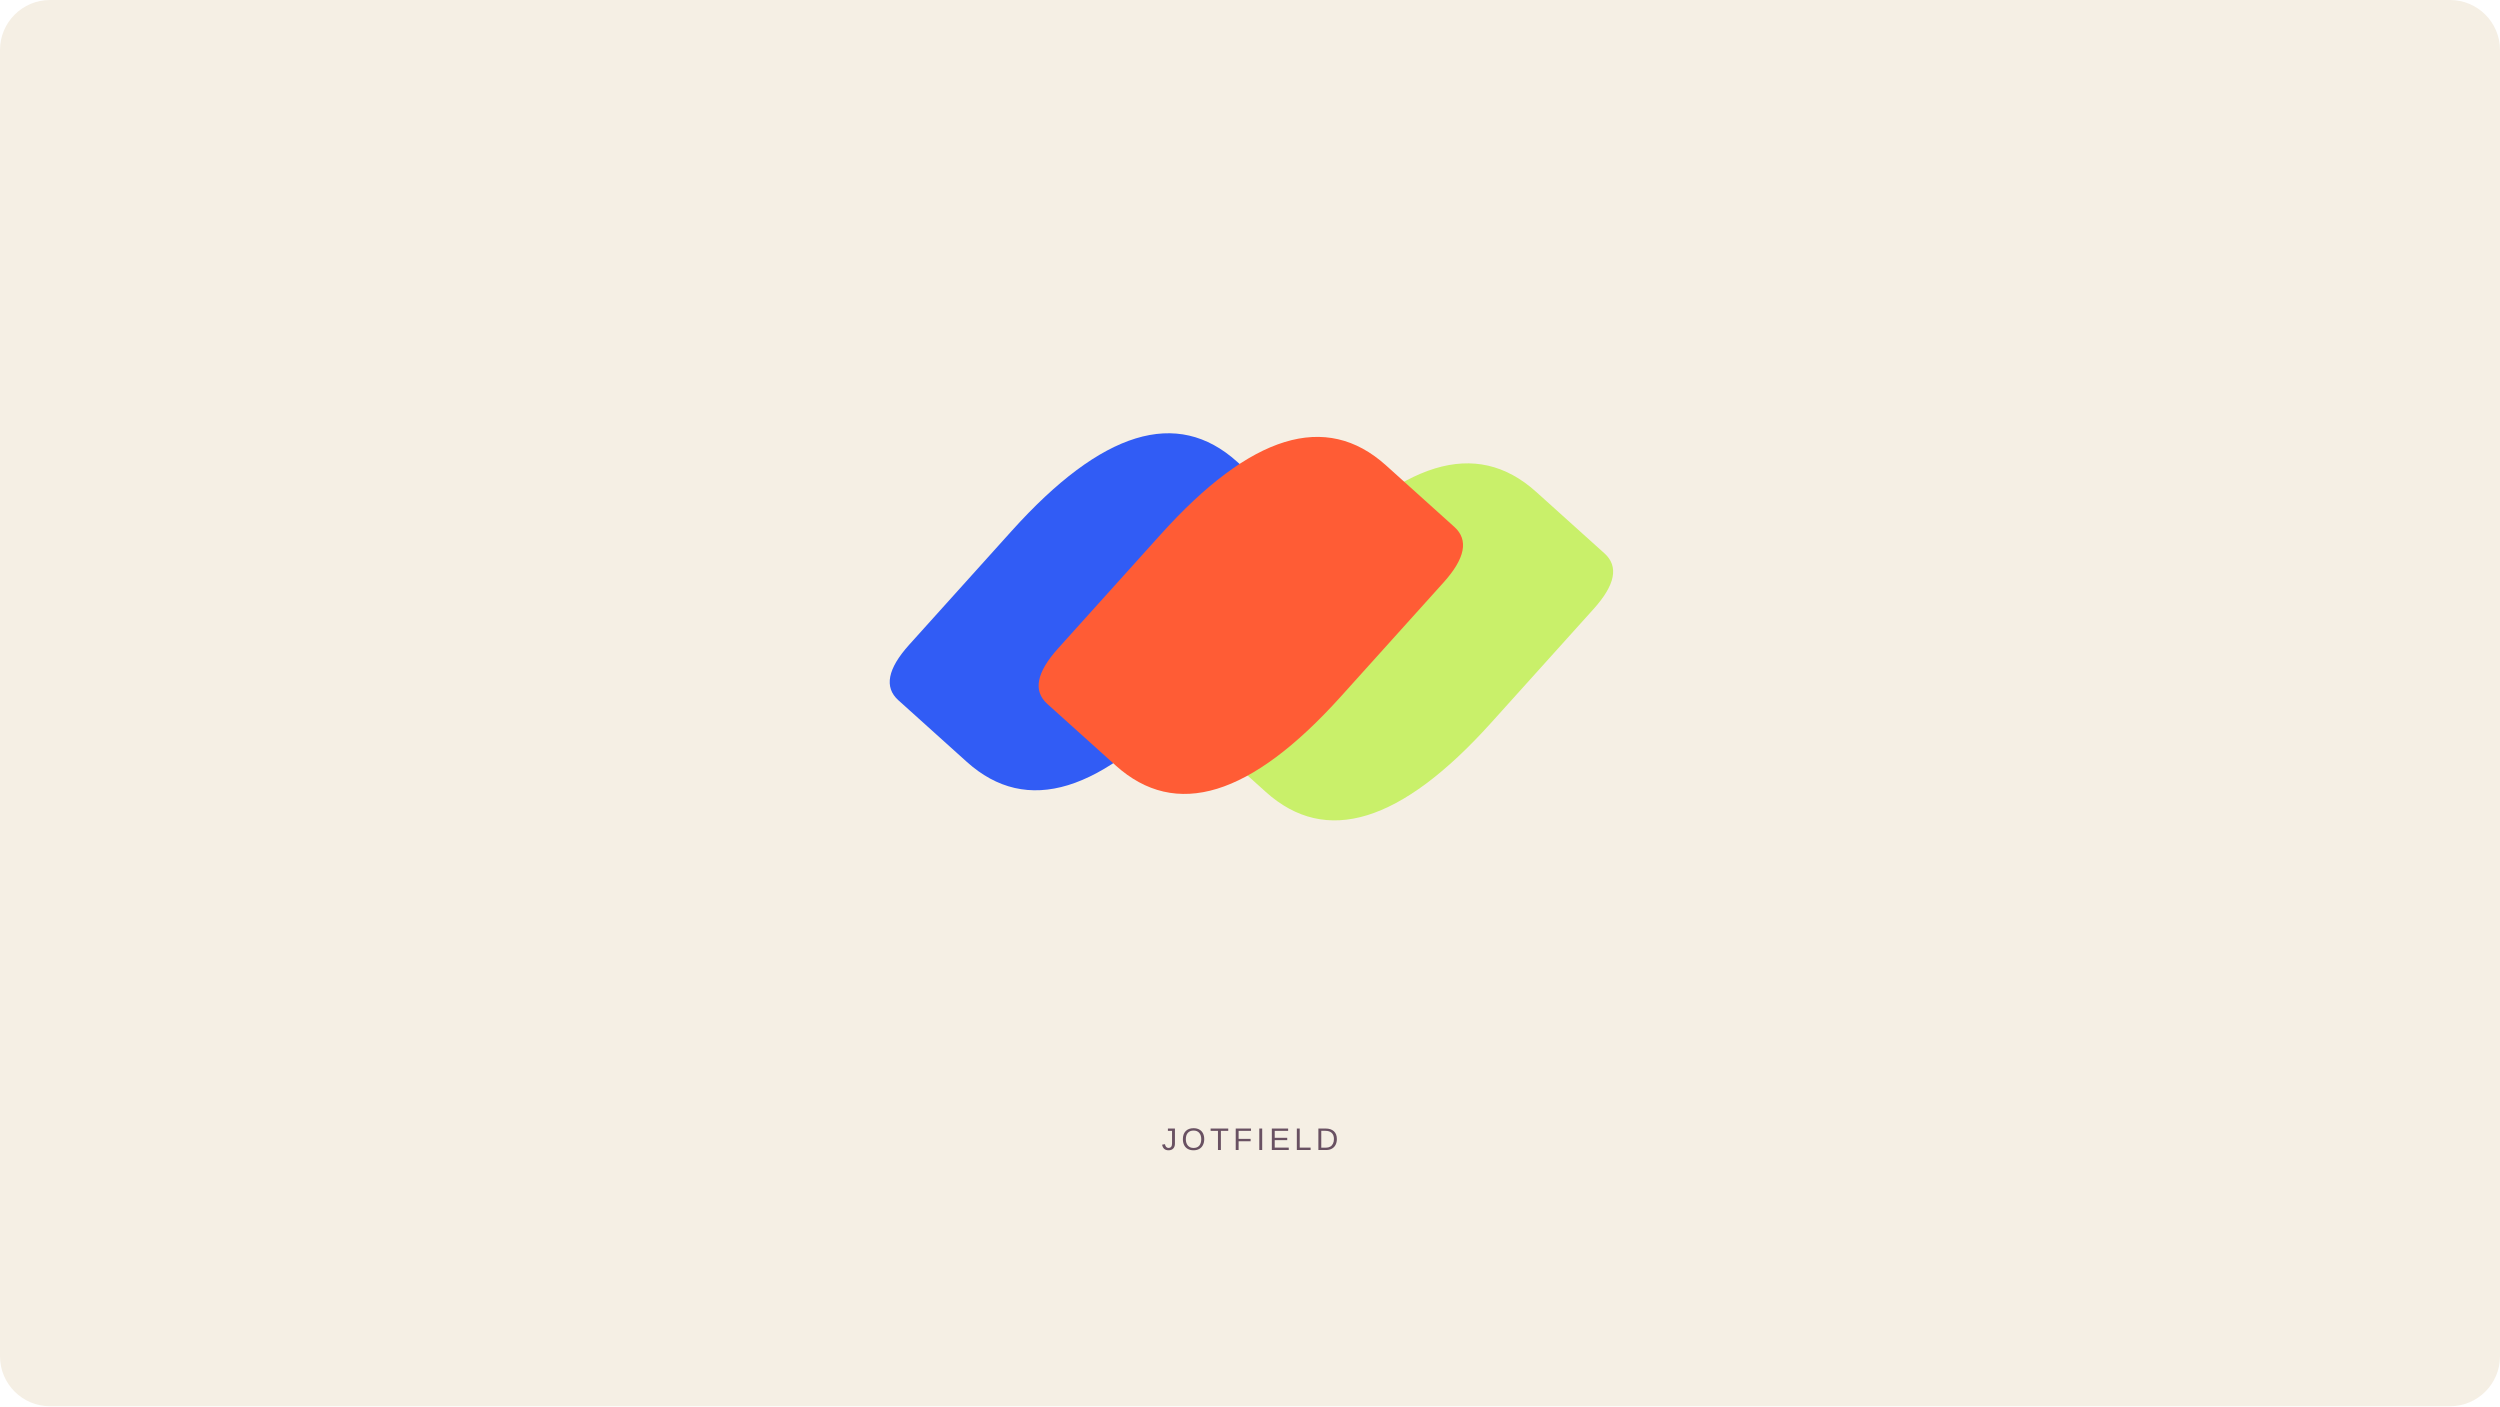
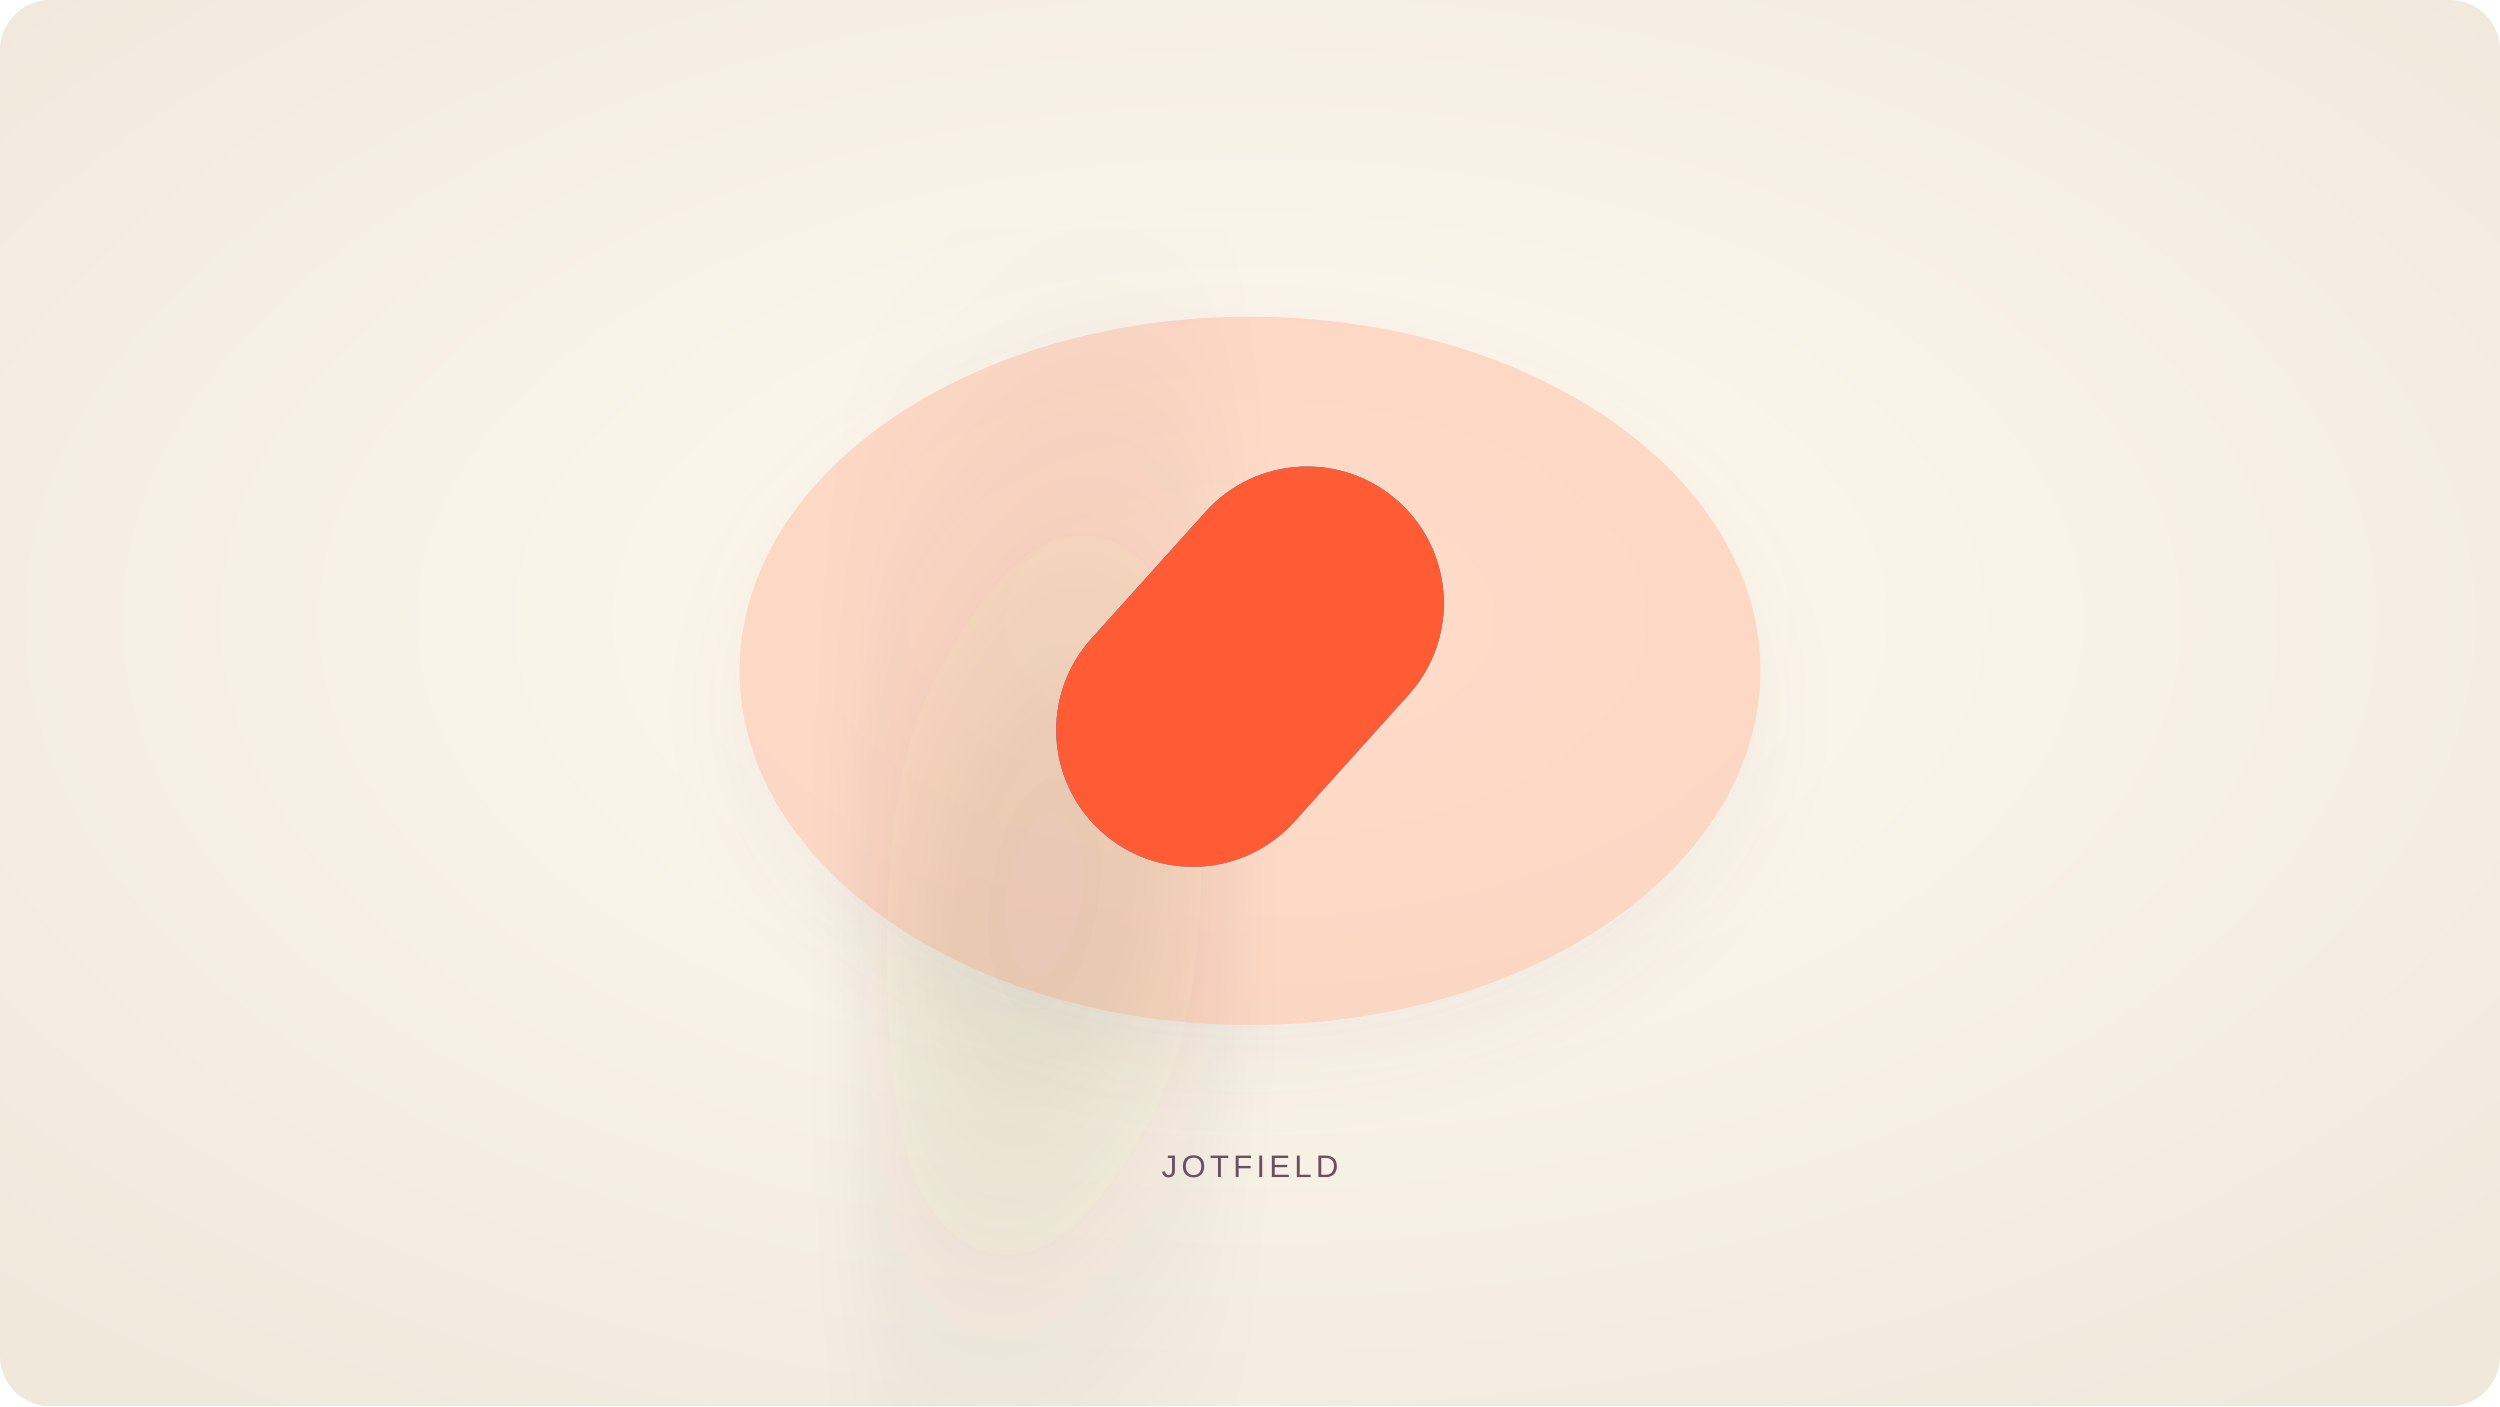
<svg xmlns="http://www.w3.org/2000/svg" viewBox="0 0 1200 675">
-   <rect width="1200" height="675" rx="24" fill="#f5efe4" />
-   <style>@keyframes breathe{0%,100%{transform:scale(1)}50%{transform:scale(1.04)}}.mark{transform-origin:32px 32px;animation:breathe 4.7s ease-in-out infinite}@media(prefers-reduced-motion:reduce){.mark{animation:none}}</style>
-   <g transform="translate(450 145) scale(4.7)">
-     <g class="mark">
-       <defs>
-         <path id="lozenge" d="M7.5 0H13.2Q15 0 15 3V12.5Q15 25 7.5 25H1.8Q0 25 0 22V12.5Q0 0 7.5 0Z" />
-       </defs>
-       <g transform="translate(32 32) scale(1.65) rotate(42) translate(-7.5 -12.5)">
-         <use href="#lozenge" transform="translate(8 -5)" fill="#c9f06a" />
-         <use href="#lozenge" transform="translate(-7 6)" fill="#315cf5" />
-         <use href="#lozenge" fill="#ff5c35" />
-       </g>
+   <defs>
+     <radialGradient id="paper" cx="50%" cy="44%" r="70%">
+       <stop stop-color="#fffaf0" />
+       <stop offset="1" stop-color="#f1e8dc" />
+     </radialGradient>
+     <filter id="shadow" x="-40%" y="-40%" width="180%" height="190%">
+       <feDropShadow dx="0" dy="18" stdDeviation="22" flood-color="#463222" flood-opacity=".2" />
+     </filter>
+     <rect id="lozenge" width="16" height="26" rx="8" />
+   </defs>
+   <style>
+     .blue,.orange,.lime{transform-box:view-box;transform-origin:center;animation-duration:4.7s;animation-iteration-count:infinite;animation-timing-function:cubic-bezier(.4,0,.2,1)}
+     .blue{animation-name:blue}.orange{animation-name:orange}.lime{animation-name:lime}
+     @keyframes blue{0%,100%{transform:translate(-7px,6px)}35%{transform:translate(-10px,8px)}68%{transform:translate(-6px,5px)}}
+     @keyframes orange{0%,100%{transform:translate(0,0)}45%{transform:translate(1px,-1px)}72%{transform:translate(-1px,1px)}}
+     @keyframes lime{0%,100%{transform:translate(8px,-5px)}32%{transform:translate(11px,-7px)}66%{transform:translate(7px,-4px)}}
+     .halo{animation:halo 4.7s ease-in-out infinite;transform-origin:center}@keyframes halo{0%,100%{opacity:.28;transform:scale(.92)}50%{opacity:.52;transform:scale(1.08)}}
+     @media(prefers-reduced-motion:reduce){.blue,.orange,.lime,.halo{animation:none}.blue{transform:translate(-7px,6px)}.lime{transform:translate(8px,-5px)}}
+   </style>
+   <rect width="1200" height="675" rx="24" fill="url(#paper)" />
+   <ellipse class="halo" cx="600" cy="322" rx="245" ry="170" fill="#ff7043" opacity=".22" filter="url(#shadow)" />
+   <g transform="translate(600 320) scale(8.2) rotate(42) translate(-8 -13)" filter="url(#shadow)">
+     <g class="lime">
+       <use href="#lozenge" fill="#c9f06a" />
+     </g>
+     <g class="blue">
+       <use href="#lozenge" fill="#315cf5" />
+     </g>
+     <g class="orange">
+       <use href="#lozenge" fill="#ff5c35" />
    </g>
  </g>
-   <text x="600" y="552" text-anchor="middle" font-family="Arial,sans-serif" font-size="15" letter-spacing="2" fill="#695162">JOTFIELD</text>
+   <text x="600" y="565" text-anchor="middle" font-family="Arial,sans-serif" font-size="15" letter-spacing="2" fill="#695162">JOTFIELD</text>
</svg>
